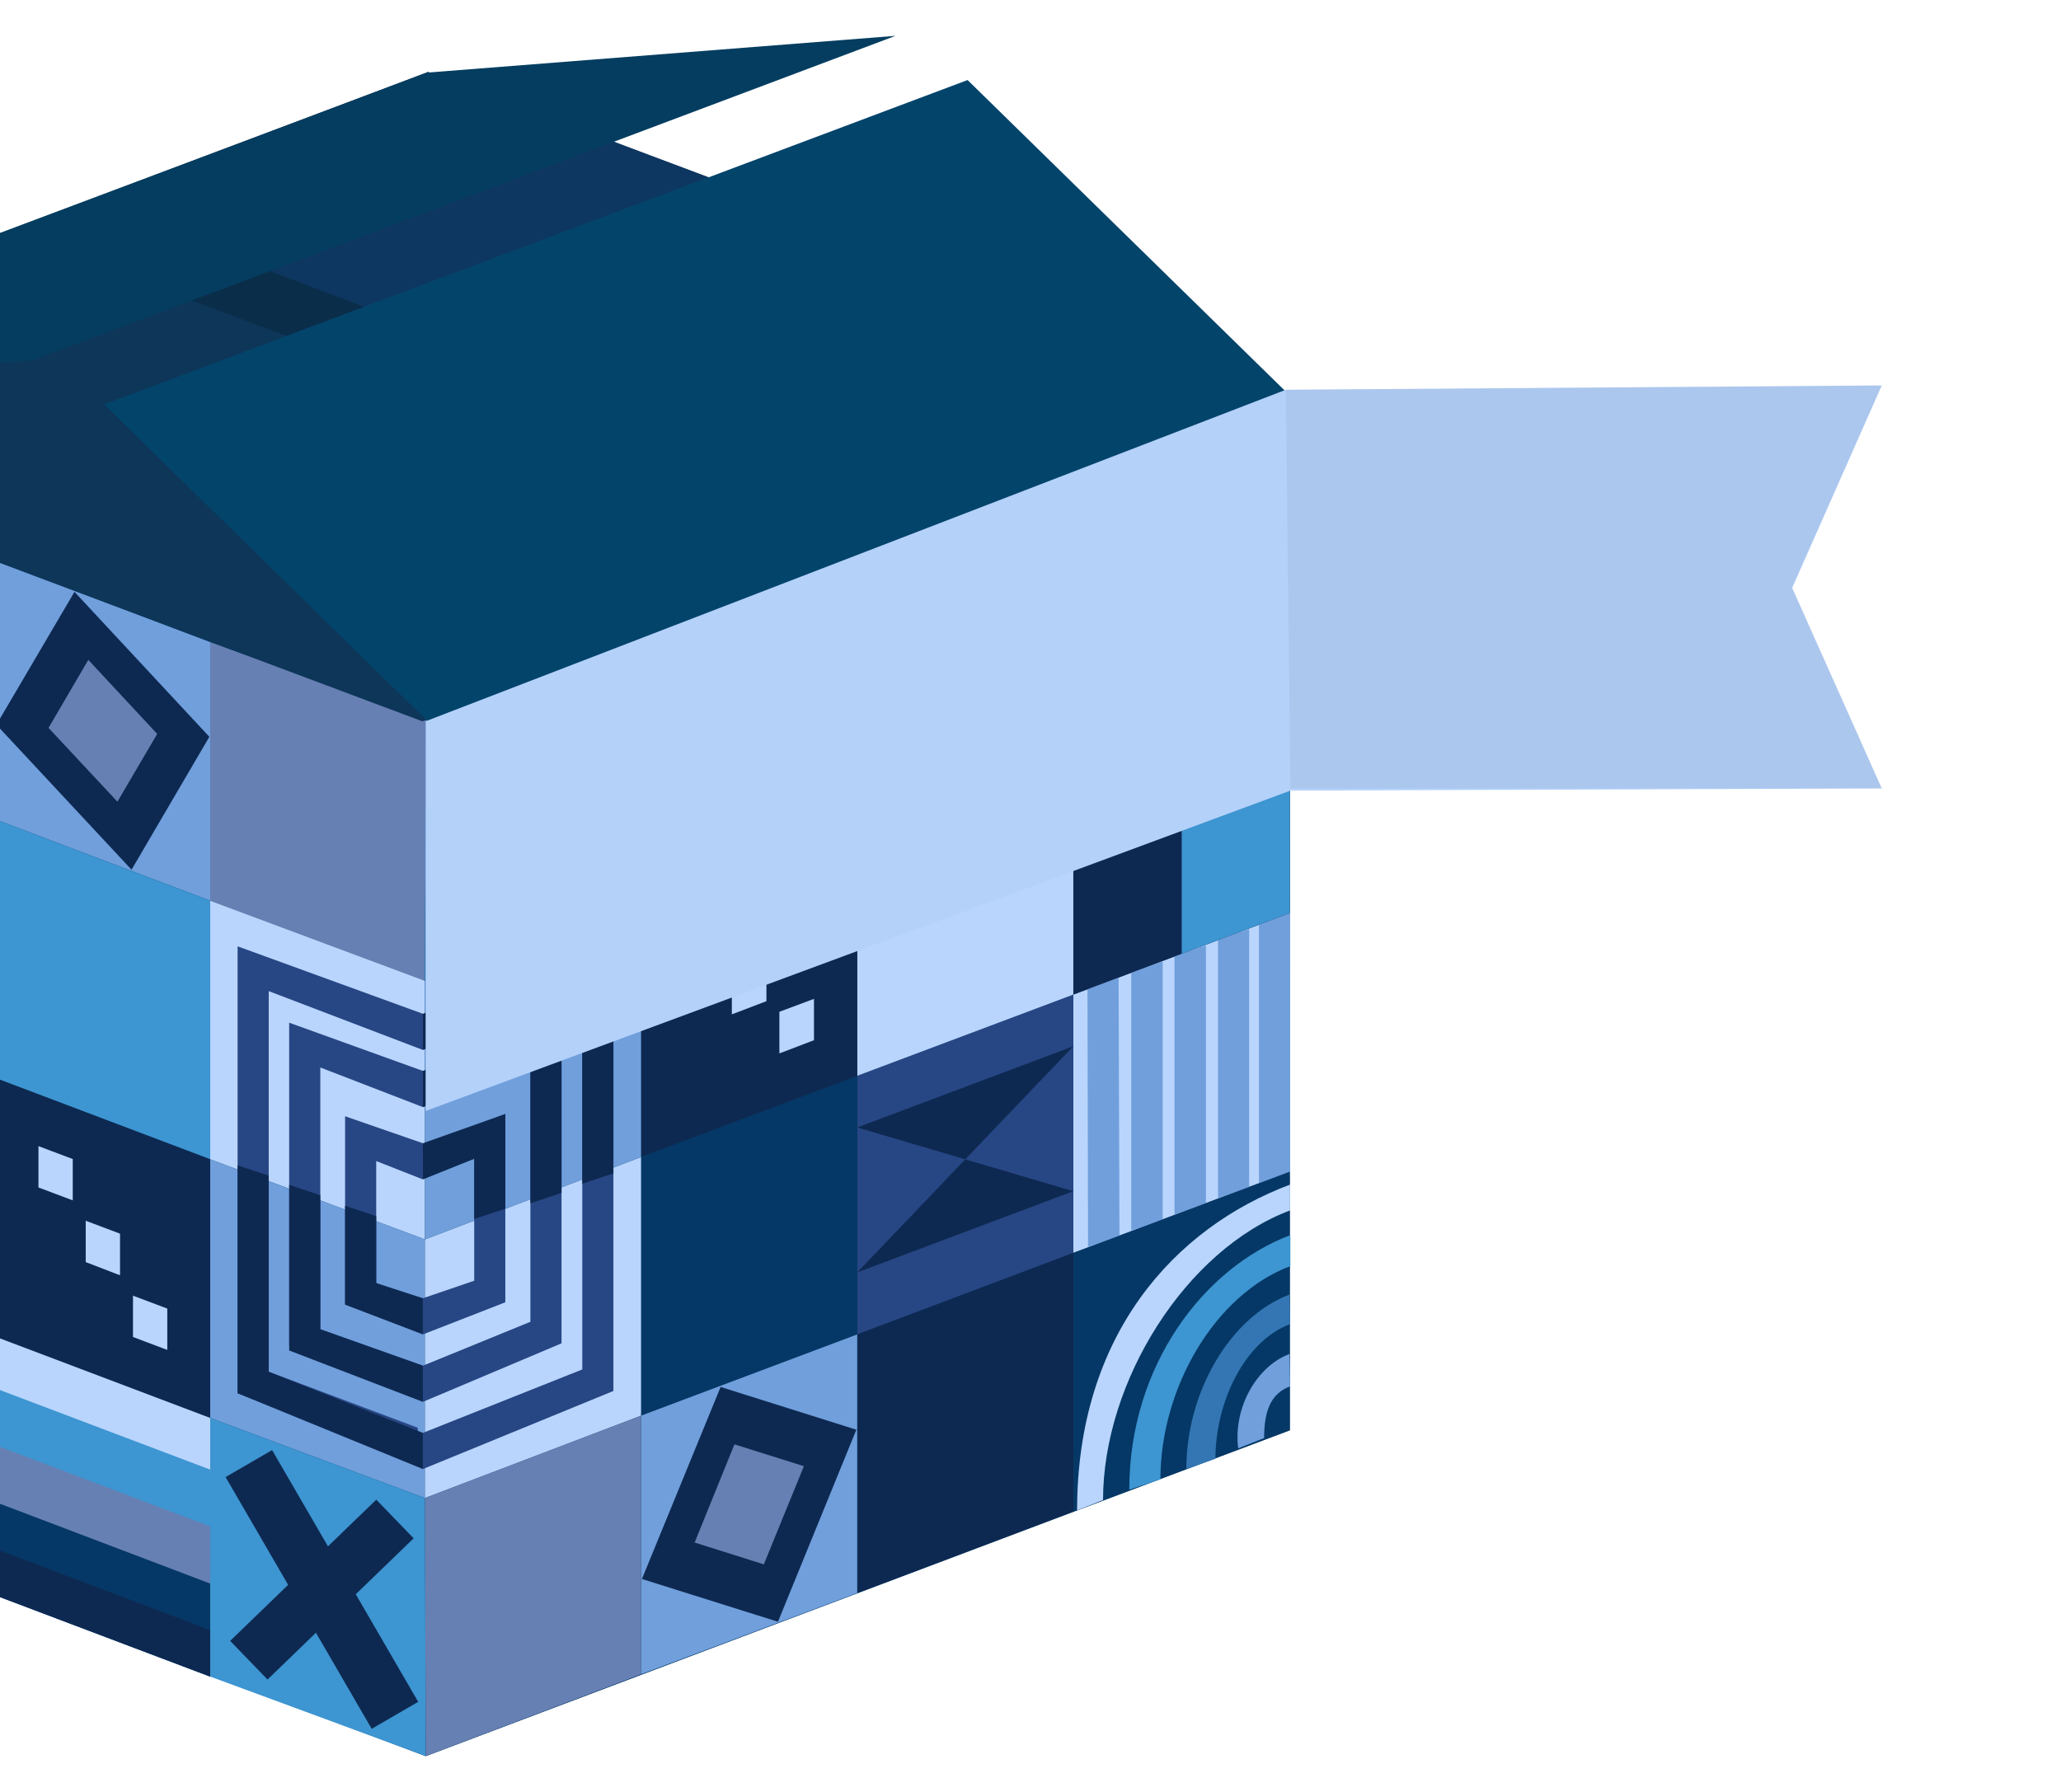
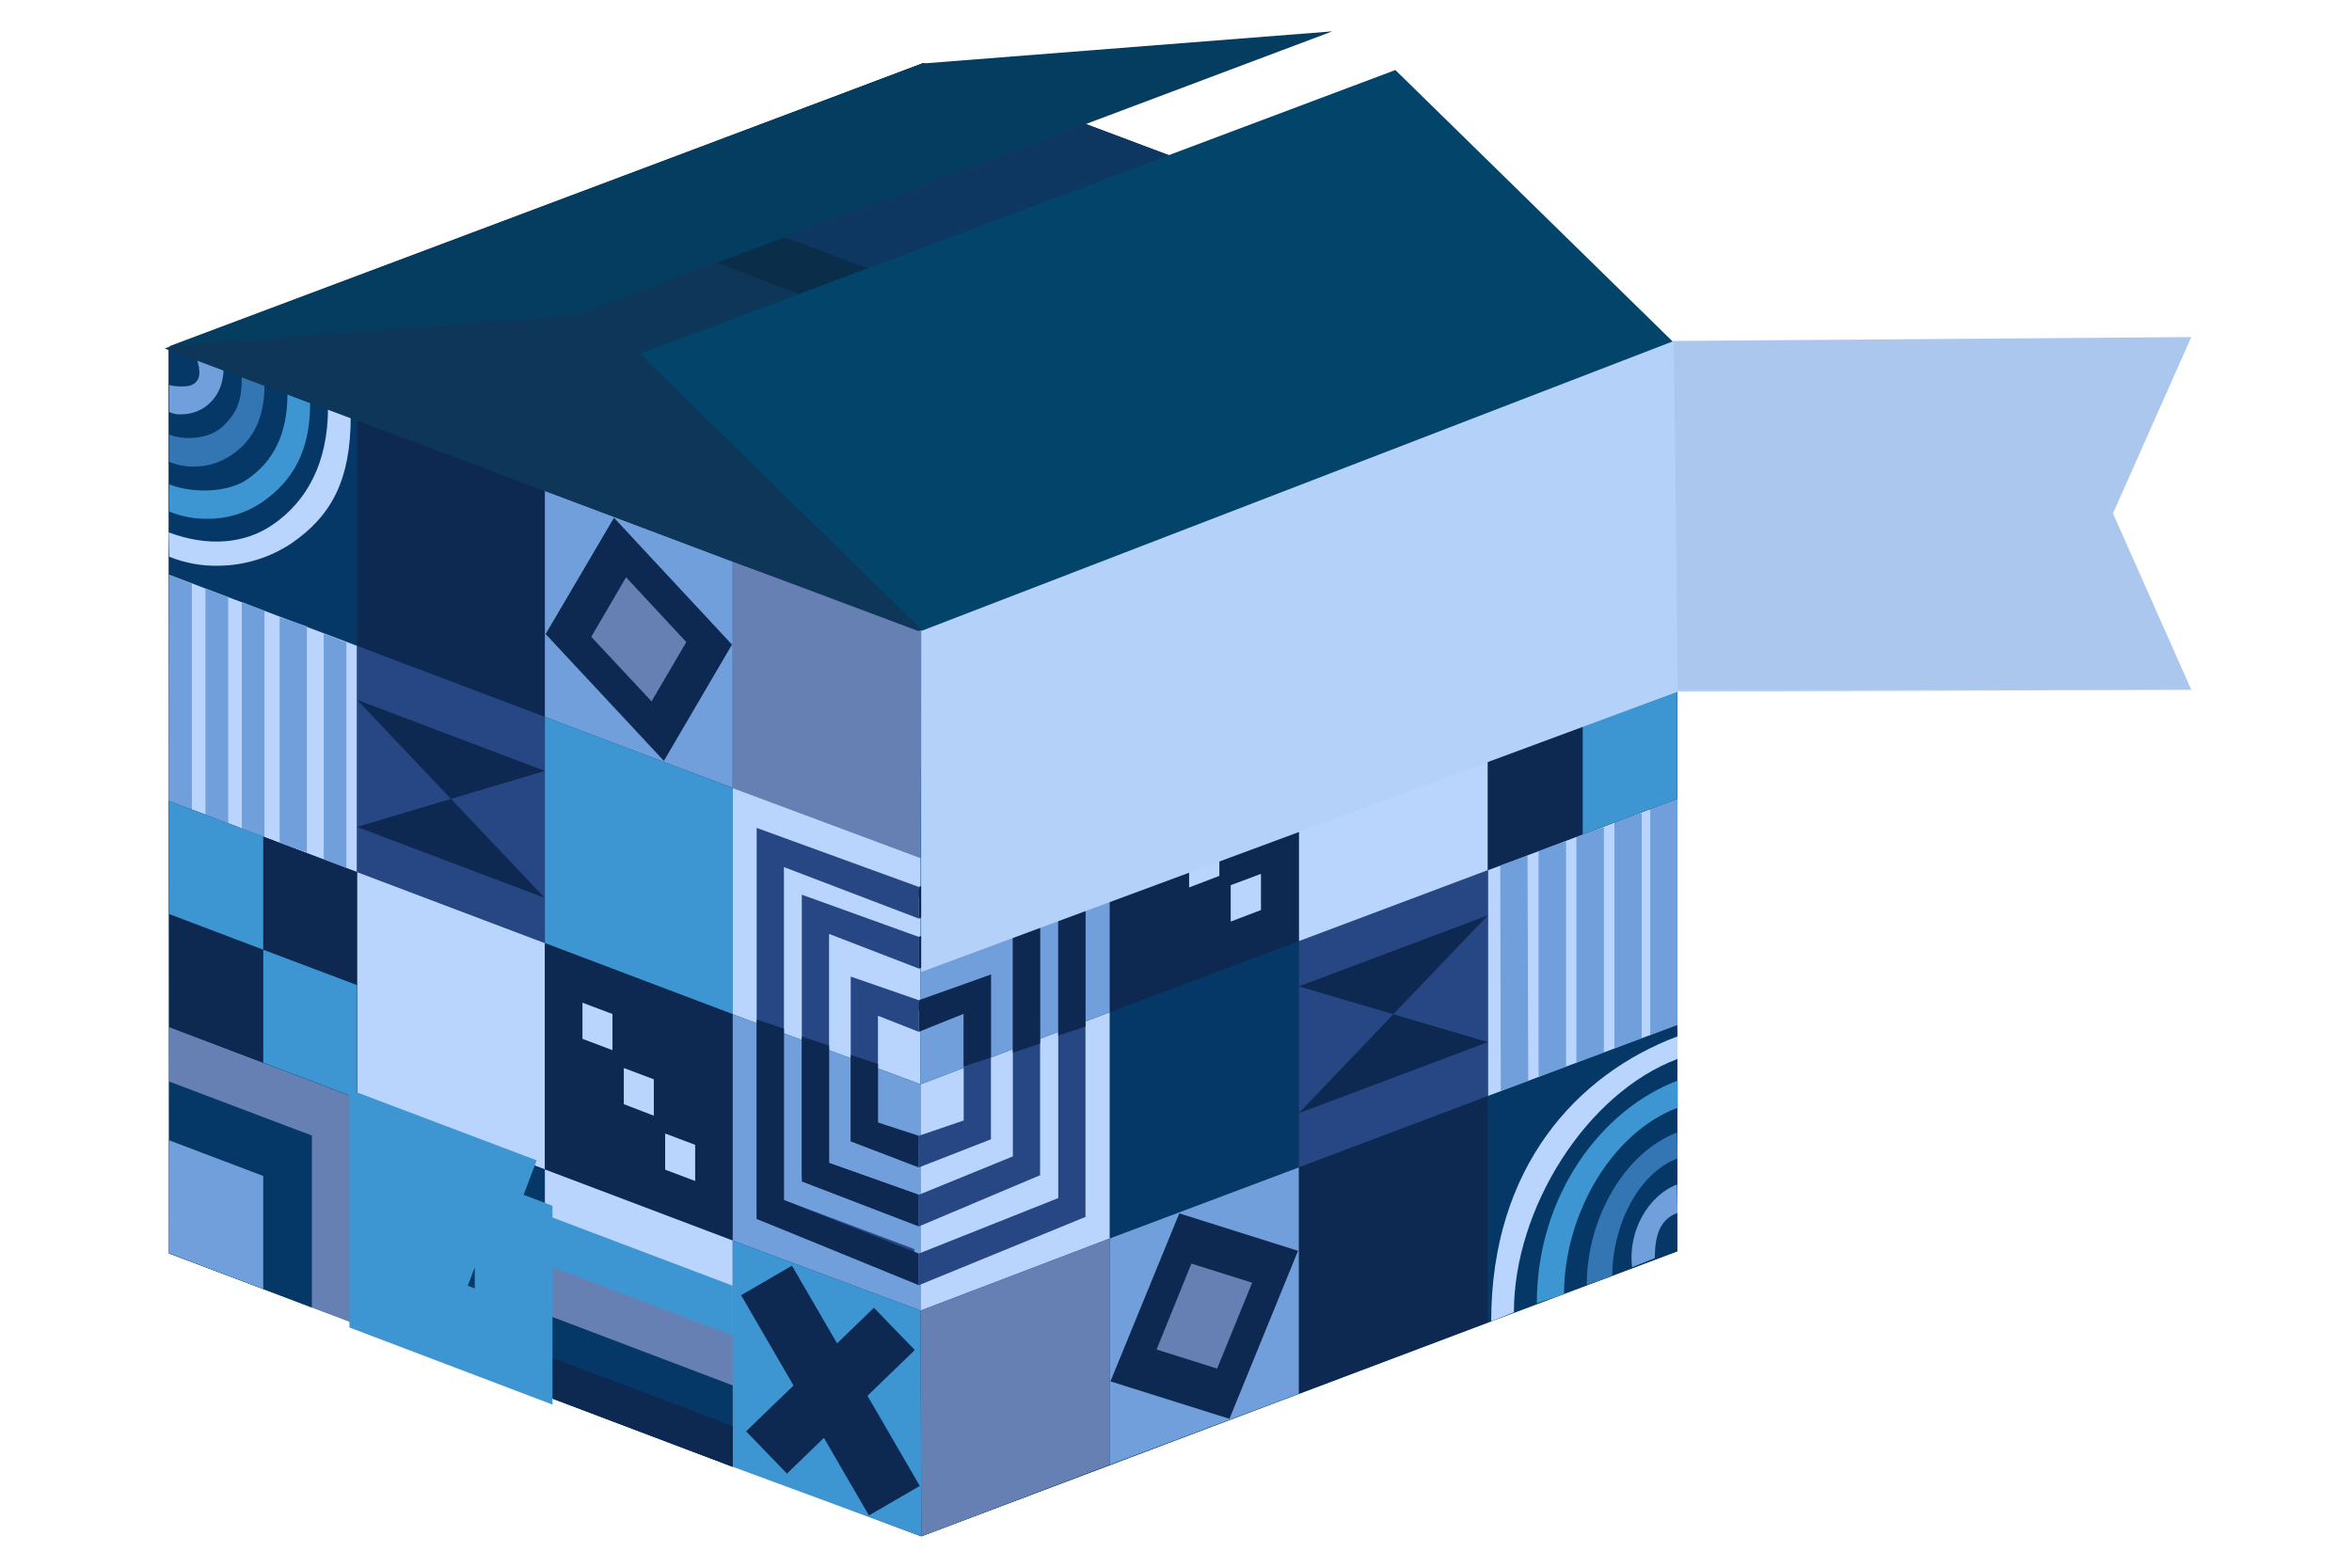
- <svg xmlns="http://www.w3.org/2000/svg" width="230" height="200" fill="none">
-   <path d="M47.517 196l-95.937-36.074-.032-115.655 96.001 36.106L47.517 196z" fill="#053866" />
-   <path d="M143.71 159.637l-96.033-36.234.096-115.366 96.13 36.106-.193 115.494z" fill="#102E5B" />
-   <path d="M47.517 196l96.387-36.49V44.143L47.549 80.377 47.517 196z" fill="#054270" />
-   <path d="M-48.42 159.926l96.13-36.779.065-115.11-96.227 36.234.032 115.655z" fill="#0A2D49" />
-   <path d="M47.517 196l-95.937-36.106-.032-115.623 96.001 36.106L47.517 196z" fill="#053866" />
-   <path d="M23.46 100.529L-.502 91.462V62.596l23.96 9.067v28.866z" fill="#709FDC" />
-   <path d="M47.42 109.467l-23.961-8.939V71.663l24.089 8.714-.129 29.09z" fill="#6780B3" />
-   <path d="M23.46 129.394l-23.961-9.066V91.462l23.96 9.067v28.865z" fill="#3D95D1" />
-   <path d="M47.42 138.333l-23.961-8.939v-28.865l23.96 8.938v28.866z" fill="#B9D5FD" />
-   <path d="M23.46 158.26l-23.961-9.066v-28.866l23.96 9.066v28.866z" fill="#0E2951" />
-   <path d="M47.42 167.198l-23.961-8.938v-28.866l23.96 8.939v28.865z" fill="#709FDC" />
-   <path d="M23.46 187.126l-23.961-9.067v-28.866l23.96 9.067v28.866z" fill="#B9D5FD" />
-   <path d="M47.516 196l-24.057-8.874V158.26l23.96 8.938.097 28.802z" fill="#3D95D1" />
-   <path d="M46.808 163.162l-20.293-7.657v-49.883l20.68 7.529v4.037l-17.207-6.568v42.482l16.627 6.247.193 3.813z" fill="#274684" />
-   <path d="M47.194 163.963l-20.68-8.458v-25.438l3.474 1.153v21.882l17.206 6.824v4.037z" fill="#0E2951" />
-   <path d="M46.81 155.665l-14.538-5.51v-36.01l14.923 5.382v4.037l-11.45-4.422v29.218l11.45 4.069-.386 3.236z" fill="#274684" />
-   <path d="M46.808 148.745l-8.297-3.14v-21.017l8.683 3.012v4.037l-5.21-2.051v13.616l5.21 2.275-.386 3.268z" fill="#274684" />
-   <path d="M47.194 148.937l-8.683-3.332v-11.02l3.473 1.153v7.465l5.21 1.698v4.036z" fill="#0E2951" />
-   <path d="M47.195 156.466l-14.922-5.735v-18.485l3.473 1.153v14.962l11.45 4.068v4.037zM23.364 82.235L14.68 97.07-.403 80.889l8.715-14.833 15.052 16.18z" fill="#0E2951" />
-   <path d="M17.542 81.915l-4.438 7.56-7.687-8.233 4.438-7.593 7.687 8.266z" fill="#6780B3" />
-   <path d="M23.46 187.126l-23.961-9.067V154.96l23.96 9.067v23.099z" fill="#3D95D1" />
-   <path d="M23.46 187.126l-23.961-9.067v-16.755l23.96 9.066v16.756z" fill="#6780B3" />
-   <path d="M23.46 187.126l-23.961-9.067v-10.412l23.96 9.099v10.38z" fill="#053866" />
-   <path d="M23.46 187.126l-23.961-9.067v-5.19l23.96 9.067v5.19z" fill="#0E2951" />
-   <path d="M27.77 185.299l16.305-15.762m0 21.914L27.77 163.354" stroke="#0E2951" stroke-width="6" stroke-miterlimit="10" />
-   <path d="M8.12 133.976l-3.828-1.442v-4.613l3.827 1.441v4.614zm5.274 8.361l-3.828-1.473v-4.614l3.828 1.442v4.645zm5.274 8.33l-3.827-1.442v-4.613l3.827 1.441v4.614z" fill="#B9D5FD" />
-   <path d="M47.549 80.377l96.355-36.234.032 115.495L47.516 196l.033-115.623z" fill="#053866" />
-   <path d="M119.782 111.005l24.153-9.099v28.866l-24.153 9.066v-28.833z" fill="#B9D5FD" />
-   <path d="M95.661 120.071l24.121-9.066v28.834l-24.12 9.098v-28.866z" fill="#274684" />
-   <path d="M71.541 129.138l24.121-9.066v28.865l-24.121 9.067v-28.866z" fill="#053866" />
-   <path d="M47.419 138.333l24.121-9.195v28.866l-24.121 9.195v-28.866zm48.242-47.127l24.121-9.067v28.866l-24.12 9.066V91.206z" fill="#B9D5FD" />
-   <path d="M71.541 100.272l24.121-9.066v28.865l-24.121 9.067v-28.866z" fill="#0E2951" />
-   <path d="M47.419 109.467l24.121-9.195v28.866l-24.121 9.195v-28.866z" fill="#709FDC" />
-   <path d="M95.661 148.937l24.121-9.099v28.866l-24.12 9.099v-28.866z" fill="#0E2951" />
-   <path d="M71.541 158.004l24.121-9.067v28.866l-24.121 9.066v-28.865z" fill="#709FDC" />
-   <path d="M47.419 167.198l24.121-9.194v28.865L47.515 196l-.096-28.802zm72.363-113.924l24.121-9.131.032 28.898-24.153 9.098V53.274z" fill="#6780B3" />
-   <path d="M95.661 62.34l24.121-9.066v28.865l-24.12 9.067V62.34z" fill="#053866" />
-   <path d="M71.541 71.406l24.121-9.066v28.866l-24.121 9.066V71.406z" fill="#B9D5FD" />
-   <path d="M47.548 80.377l23.992-8.97v28.865l-24.121 9.195.129-29.09z" fill="#3D95D1" />
-   <path d="M47.194 163.963v-4.037l17.786-7.08v-42.482l-16.95 6.376-1.221-3.236 21.644-8.138v49.883l-21.259 8.714z" fill="#274684" />
-   <path d="M68.453 130.964l-3.474 1.154v-21.754l-17.785 6.824v-4.037l21.259-7.785v25.598z" fill="#0E2951" />
-   <path d="M47.194 156.466v-4.037l11.996-4.902v-28.641l-11.996 4.677v-4.036l15.47-4.486v34.889l-15.47 6.536z" fill="#274684" />
-   <path d="M47.194 148.937v-4.036l5.725-1.955V129.33l-4.888 1.859-1.222-3.236 9.584-3.62v21.016l-9.199 3.588z" fill="#274684" />
-   <path d="M56.392 134.905l-3.473 1.153v-6.728l-5.725 2.307V127.6l9.198-3.267v10.572z" fill="#0E2951" />
-   <path d="M62.664 133.143l-3.474 1.153v-15.41l-11.996 4.678v-4.037l15.47-5.639v19.255z" fill="#0E2951" />
-   <path d="M131.875 48.724l12.028-4.581.033 14.48-12.061 4.518V48.724z" fill="#FF8098" />
-   <path d="M71.637 176.233l8.78-21.433 15.148 4.773-8.748 21.433-15.18-4.773z" fill="#0E2951" />
-   <path d="M77.522 172.164l4.439-10.957 7.75 2.435-4.47 10.957-7.719-2.435z" fill="#6780B3" />
-   <path d="M71.541 71.406l24.121-9.066v23.099l-24.121 9.067v-23.1z" fill="#3D95D1" />
-   <path d="M71.541 71.406l24.121-9.066v16.755l-24.121 9.067V71.406z" fill="#6780B3" />
-   <path d="M71.541 71.406l24.121-9.066v10.38l-24.121 9.1V71.406z" fill="#053866" />
-   <path d="M71.541 71.406l24.121-9.066v5.19l-24.121 9.099v-5.223zm48.241 61.544l-24.12 9.067 24.12-25.245-24.12 9.066" fill="#0E2951" />
-   <path d="M143.969 131.06l-3.474 1.154v-29.443l3.474-1.153v29.442zm-4.568 1.506l-3.473 1.153v-28.865l3.473-1.154v28.866zm-14.473 5.446l-3.505 1.154-.065-28.898 3.474-1.153.096 28.897zm4.825-1.826l-3.506 1.154v-28.866l3.506-1.153v28.865zm4.824-1.794l-3.506 1.154V106.68l3.506-1.154v28.866z" fill="#709FDC" />
-   <path d="M119.782 82.14l24.153-9.1v28.866l-24.153 9.099V82.139z" fill="#0E2951" />
-   <path d="M119.782 139.838l24.153-9.066v28.865l-24.153 9.067v-28.866z" fill="#053866" />
-   <path d="M119.782 82.14l12.093-4.55v14.417l-12.093 4.549V82.139z" fill="#3D95D1" />
-   <path d="M123.095 167.423l-2.895 1.153c0-19.639 10.903-31.525 23.767-36.363v2.884c-11.61 4.357-20.872 19.062-20.872 32.326z" fill="#B9D5FD" />
-   <path d="M129.496 165.116l-3.474 1.153c0-13.84 8.298-24.764 17.979-28.417v3.46c-8.459 3.172-14.505 13.648-14.505 23.804z" fill="#3D95D1" />
-   <path d="M135.638 162.809l-3.248 1.154c0-8.65 4.92-16.98 11.513-19.479l.065 3.3c-5.146 1.954-8.33 8.778-8.33 15.025z" fill="#3376B3" />
-   <path d="M141.073 160.502l-2.894 1.154c-.579-4.614 2.123-9.195 5.725-10.54l.064 3.62c-2.283.833-2.895 2.979-2.895 5.766z" fill="#709FDC" />
-   <path d="M105.374 70.061l4.728-1.794v5.479l-8.298 3.14v-9.58l11.868-4.485v13.712l-15.438 5.83v-17.94l19.008-7.145v22.747L98.234 87.2" stroke="#3D95D1" stroke-width="5" stroke-miterlimit="10" />
-   <path d="M67.198 76.5l-16.402 28.13m0-21.946l16.402 15.762" stroke="#0E2951" stroke-width="6" stroke-miterlimit="10" />
-   <path d="M86.978 112.927l3.859-1.442v4.614l-3.86 1.474v-4.646zm-5.308-4.325l3.86-1.474v4.614l-3.86 1.473v-4.613zm-5.306-4.357l3.86-1.474v4.646l-3.86 1.441v-4.613z" fill="#B9D5FD" />
-   <path d="M125.604 51.095l18.299-6.952.032 21.978-18.331 6.888V51.095z" fill="#053866" />
-   <path d="M130.525 49.205l13.379-5.062.033 16.05-13.412 5.063V49.205z" fill="#709FDC" />
-   <path d="M131.875 92.007l12.061-4.518v14.417l-12.061 4.549V92.007z" fill="#3D95D1" />
-   <path d="M104.57 58.335l39.333-14.192-96.13-36.106-38.24 14.48 95.037 35.818z" fill="#0D3760" />
-   <path d="M96.852 61.892L47.13 80.505-49 44.463.786 25.785l96.066 36.106z" fill="#0D3659" />
-   <path d="M99.94 4L47.71 8.1l-96.13 36.075 52.1-3.973L99.94 4z" fill="#043D60" />
-   <path d="M143.968 44.175L107.979 8.934 11.624 45.136l36.15 35.401 96.194-36.362z" fill="#03446B" />
-   <path d="M47.5 124V80.5l96-37 66.5-.477-10 22.609L210 88l-66 .242L47.5 124z" fill="#B4D1FA" />
-   <path d="M210 43l-66.5.5.5 44.5h66l-10-22.5L210 43z" fill="#000" fill-opacity=".05" />
+ <svg xmlns="http://www.w3.org/2000/svg" width="240" height="160" fill="none">
+   <path d="M94.014 156.8l-76.75-28.859-.026-92.524L94.04 64.302l-.026 92.498z" fill="#053866" />
+   <path d="M170.97 127.71L94.143 98.723l.077-92.294 76.904 28.885-.154 92.396z" fill="#102E5B" />
+   <path d="M94.014 156.8l77.11-29.192V35.314L94.039 64.302l-.025 92.498z" fill="#054270" />
+   <path d="M17.264 127.941l76.904-29.423.052-92.089-76.982 28.988.026 92.524z" fill="#0A2D49" />
+   <path d="M94.014 156.8l-76.75-28.885-.026-92.498L94.04 64.302l-.026 92.498z" fill="#053866" />
+   <path d="M36.432 65.916l-19.168-7.253-.026-23.246 19.194 7.407v23.092z" fill="#053866" />
+   <path d="M22.359 57.74a12.73 12.73 0 01-5.095-.922l-.051-2.486c3.936 1.486 7.719 1.204 10.6-.77 3.474-2.383 5.66-6.279 5.66-11.994l2.316.922c0 6.46-1.93 10.124-6.02 12.944a13.674 13.674 0 01-7.41 2.306z" fill="#B9D5FD" />
+   <path d="M55.6 73.17l-19.168-7.254V42.824L55.6 50.077V73.17z" fill="#0E2951" />
+   <path d="M74.768 80.423L55.6 73.17V50.077l19.168 7.253v23.093z" fill="#709FDC" />
+   <path d="M93.936 87.573l-19.168-7.15V57.33l19.27 6.972-.102 23.271z" fill="#6780B3" />
+   <path d="M36.432 89.009l-19.168-7.253V58.663l19.168 7.253V89.01z" fill="#B9D5FD" />
+   <path d="M55.6 96.262L36.432 89.01V65.916L55.6 73.17v23.092z" fill="#274684" />
+   <path d="M74.768 103.516L55.6 96.262V73.17l19.168 7.253v23.093z" fill="#3D95D1" />
+   <path d="M93.936 110.666l-19.168-7.151V80.423l19.168 7.15v23.093zM55.6 119.355l-19.168-7.253V89.009L55.6 96.262v23.093z" fill="#B9D5FD" />
+   <path d="M74.768 126.608L55.6 119.355V96.262l19.168 7.254v23.092z" fill="#0E2951" />
+   <path d="M93.936 133.759l-19.168-7.151v-23.093l19.168 7.151v23.093z" fill="#709FDC" />
+   <path d="M36.432 135.194l-19.168-7.279v-23.092l19.168 7.278v23.093z" fill="#6780B3" />
+   <path d="M55.6 142.447l-19.168-7.253v-23.093l19.168 7.254v23.092z" fill="#053866" />
+   <path d="M74.768 149.7L55.6 142.447v-23.092l19.168 7.253V149.7z" fill="#B9D5FD" />
+   <path d="M94.013 156.8l-19.245-7.099v-23.093l19.168 7.151.077 23.041zM21.174 52.948a9.879 9.879 0 01-3.91-.744v-2.768c2.753 1.051 6.149.692 7.847-.435 2.83-1.871 4.22-4.767 4.22-8.791l2.315.922c0 4.947-1.775 7.971-4.94 10.15a9.804 9.804 0 01-5.532 1.666z" fill="#3D95D1" />
+   <path d="M19.81 47.617a6.155 6.155 0 01-2.546-.487v-2.77c1.646.616 4.168.462 5.557-.922 1.467-1.461 1.853-2.64 1.853-5.075l2.315.923c0 3.383-1.158 5.664-3.37 7.15a6.627 6.627 0 01-3.808 1.18z" fill="#3376B3" />
+   <path d="M18.524 42.286a2.501 2.501 0 01-1.26-.231v-2.768c.411.154 1.775.256 2.315 0 .927-.461.927-1.384.463-2.768l2.78.922c0 1.923-.695 3.255-1.982 4.153a4.24 4.24 0 01-2.316.692z" fill="#709FDC" />
+   <path d="M93.448 130.529l-16.235-6.125V84.498l16.544 6.023v3.23l-13.765-5.255v33.985l13.301 4.998.155 3.05z" fill="#274684" />
+   <path d="M93.757 131.17l-16.544-6.766v-20.35l2.779.922v17.505l13.765 5.46v3.229z" fill="#0E2951" />
+   <path d="M93.448 124.532l-11.63-4.408V91.316l11.939 4.305v3.23l-9.16-3.537v23.374l9.16 3.255-.31 2.589z" fill="#274684" />
+   <path d="M93.447 118.996l-6.638-2.512V99.671l6.947 2.409v3.229l-4.169-1.64v10.893l4.168 1.819-.308 2.615z" fill="#274684" />
+   <path d="M93.755 119.15l-6.946-2.666v-8.816l2.778.922v5.972l4.168 1.358v3.23z" fill="#0E2951" />
+   <path d="M93.757 125.173l-11.939-4.588v-14.788l2.78.922v11.969l9.159 3.255v3.23z" fill="#0E2951" />
+   <path d="M31.826 133.451l-14.562-5.536v-17.531l14.562 5.511v17.556z" fill="#053866" />
+   <path d="M26.86 131.555l-9.596-3.64v-11.533l9.597 3.639v11.534z" fill="#709FDC" />
+   <path d="M74.692 65.788l-6.947 11.867-12.067-12.943 6.972-11.867 12.042 12.943z" fill="#0E2951" />
+   <path d="M70.034 65.532l-3.55 6.049-6.15-6.587 3.55-6.075 6.15 6.613z" fill="#6780B3" />
+   <path d="M74.768 149.7L55.6 142.447v-18.479l19.168 7.253V149.7z" fill="#3D95D1" />
+   <path d="M74.768 149.701L55.6 142.447v-13.404l19.168 7.253v13.405z" fill="#6780B3" />
+   <path d="M74.768 149.701L55.6 142.447v-8.329l19.168 7.279v8.304z" fill="#053866" />
+   <path d="M74.768 149.701L55.6 142.447v-4.152l19.168 7.254v4.152zM36.432 71.427L55.6 78.68l-19.168 5.715L55.6 91.65 36.432 71.427z" fill="#0E2951" />
+   <path d="M19.58 82.678l-2.316-.922V58.663l2.315.923v23.092zm3.704 1.385l-2.315-.923V60.047l2.315.923v23.093zm12.066 4.613l-2.315-.923V64.661l2.316.922v23.093zm-4.038-1.692l-2.779-.922V62.995l2.779.922v23.067zm-4.322-1.538l-2.316-.922V61.43l2.315.923v23.092z" fill="#709FDC" />
+   <path d="M36.432 112.101l-19.168-7.278V81.756l19.168 7.253V112.1z" fill="#0E2951" />
+   <path d="M36.432 112.101l-9.57-3.639V96.928l9.57 3.614v11.559zM26.86 96.928l-9.596-3.639V81.756l9.597 3.613v11.56z" fill="#3D95D1" />
+   <path d="M47.985 130.555l-3.937-1.487v-4.562l6.896 2.615v7.996l-9.855-3.742v-11.431l12.788 4.844v14.942l-15.72-5.971v-18.941l15.72 5.946" stroke="#3D95D1" stroke-width="5" stroke-miterlimit="10" />
+   <path d="M78.217 148.24l13.044-12.61m0 17.531l-13.044-22.478" stroke="#0E2951" stroke-width="6" stroke-miterlimit="10" />
+   <path d="M62.495 107.181l-3.061-1.154v-3.69l3.061 1.153v3.691zm4.221 6.689l-3.062-1.179V109l3.062 1.154v3.716zm4.219 6.663l-3.062-1.153v-3.691l3.062 1.154v3.69z" fill="#B9D5FD" />
+   <path d="M94.04 64.302l77.084-28.988.025 92.396-77.135 29.09.025-92.498z" fill="#053866" />
+   <path d="M151.826 88.804l19.323-7.28v23.093l-19.323 7.254V88.804z" fill="#B9D5FD" />
+   <path d="M132.529 96.057l19.297-7.253v23.067l-19.297 7.279V96.057z" fill="#274684" />
+   <path d="M113.232 103.31l19.297-7.253v23.093l-19.297 7.253V103.31z" fill="#053866" />
+   <path d="M93.936 110.666l19.296-7.355v23.092l-19.296 7.356v-23.093zm38.593-37.701l19.297-7.254v23.093l-19.297 7.253V72.965z" fill="#B9D5FD" />
+   <path d="M113.232 80.218l19.297-7.254v23.093l-19.297 7.253V80.218z" fill="#0E2951" />
+   <path d="M93.936 87.574l19.296-7.356v23.092l-19.296 7.356V87.574z" fill="#709FDC" />
+   <path d="M132.529 119.15l19.297-7.279v23.092l-19.297 7.279V119.15z" fill="#0E2951" />
+   <path d="M113.232 126.403l19.297-7.253v23.092l-19.297 7.253v-23.092z" fill="#709FDC" />
+   <path d="M93.936 133.759l19.296-7.356v23.092l-19.22 7.305-.076-23.041zm57.89-91.14l19.297-7.305.026 23.118-19.323 7.28V42.618z" fill="#6780B3" />
+   <path d="M132.529 49.872l19.297-7.253V65.71l-19.297 7.254V49.872z" fill="#053866" />
+   <path d="M113.232 57.125l19.297-7.253v23.093l-19.297 7.253V57.125z" fill="#B9D5FD" />
+   <path d="M94.038 64.302l19.194-7.177v23.093l-19.296 7.356.102-23.272z" fill="#3D95D1" />
+   <path d="M93.756 131.17v-3.229l14.228-5.664V88.291l-13.559 5.1-.978-2.588 17.316-6.51V124.2l-17.007 6.971z" fill="#274684" />
+   <path d="M110.763 104.771l-2.779.923V88.291l-14.228 5.46v-3.23l17.007-6.228v20.478z" fill="#0E2951" />
+   <path d="M93.756 125.173v-3.23l9.597-3.921V95.109l-9.597 3.742v-3.23l12.376-3.588v27.911l-12.376 5.229z" fill="#274684" />
+   <path d="M93.756 119.15v-3.23l4.58-1.563v-10.893l-3.911 1.487-.978-2.589 7.668-2.896v16.813l-7.359 2.871z" fill="#274684" />
+   <path d="M101.114 107.924l-2.778.923v-5.383l-4.58 1.846v-3.23l7.358-2.614v8.458z" fill="#0E2951" />
+   <path d="M106.132 106.514l-2.779.923V95.109l-9.597 3.742v-3.23l12.376-4.51v15.403z" fill="#0E2951" />
+   <path d="M161.5 38.98l9.623-3.666.025 11.585-9.648 3.614V38.979z" fill="#FF8098" />
+   <path d="M113.311 140.986l7.024-17.146 12.118 3.819-6.998 17.146-12.144-3.819z" fill="#0E2951" />
+   <path d="M118.02 137.731l3.55-8.765 6.201 1.948-3.576 8.765-6.175-1.948z" fill="#6780B3" />
+   <path d="M113.232 57.125l19.297-7.253v18.48l-19.297 7.252V57.125z" fill="#3D95D1" />
+   <path d="M113.232 57.125l19.297-7.253v13.404l-19.297 7.254V57.125z" fill="#6780B3" />
+   <path d="M113.232 57.125l19.297-7.253v8.304l-19.297 7.279v-8.33z" fill="#053866" />
+   <path d="M113.232 57.125l19.297-7.253v4.152l-19.297 7.279v-4.178zm38.594 49.235l-19.297 7.254 19.297-20.197-19.297 7.253" fill="#0E2951" />
+   <path d="M171.175 104.848l-2.779.923V82.217l2.779-.923v23.554zm-3.654 1.205l-2.779.922V83.883l2.779-.923v23.093zm-11.577 4.357l-2.805.923-.051-23.119 2.779-.922.077 23.118zm3.859-1.461l-2.805.923V86.779l2.805-.922v23.092zm3.859-1.435l-2.805.922V85.344l2.805-.923v23.093z" fill="#709FDC" />
+   <path d="M151.826 65.711l19.323-7.279v23.093l-19.323 7.279V65.71z" fill="#0E2951" />
+   <path d="M151.826 111.871l19.323-7.254v23.093l-19.323 7.253v-23.092z" fill="#053866" />
+   <path d="M151.826 65.711l9.674-3.64v11.534l-9.674 3.64V65.71z" fill="#3D95D1" />
+   <path d="M154.478 133.938l-2.316.923c0-15.711 8.722-25.22 19.014-29.09v2.307c-9.288 3.485-16.698 15.249-16.698 25.86z" fill="#B9D5FD" />
+   <path d="M159.597 132.093l-2.779.923c0-11.073 6.638-19.812 14.383-22.734v2.768c-6.767 2.537-11.604 10.918-11.604 19.043z" fill="#3D95D1" />
+   <path d="M164.511 130.247l-2.599.923c0-6.92 3.937-13.584 9.211-15.583l.052 2.64c-4.117 1.563-6.664 7.023-6.664 12.02z" fill="#3376B3" />
+   <path d="M168.859 128.402l-2.316.923c-.463-3.691 1.698-7.356 4.58-8.433l.051 2.897c-1.826.666-2.315 2.383-2.315 4.613z" fill="#709FDC" />
+   <path d="M140.3 56.049l3.782-1.435v4.383l-6.638 2.511v-7.663l9.494-3.588v10.97l-12.35 4.664V51.538l15.206-5.715V64.02l-15.206 5.741" stroke="#3D95D1" stroke-width="5" stroke-miterlimit="10" />
+   <path d="M109.76 61.2L96.639 83.704m0-17.557l13.121 12.61" stroke="#0E2951" stroke-width="6" stroke-miterlimit="10" />
+   <path d="M125.582 90.342l3.088-1.154v3.691l-3.088 1.179v-3.716zm-4.244-3.46l3.087-1.18v3.691l-3.087 1.18v-3.691zm-4.246-3.486l3.087-1.179v3.716l-3.087 1.154v-3.691z" fill="#B9D5FD" />
+   <path d="M156.484 40.876l14.64-5.562.026 17.583-14.666 5.51v-17.53z" fill="#053866" />
+   <path d="M160.42 39.364l10.703-4.05.026 12.84-10.729 4.05v-12.84z" fill="#709FDC" />
+   <path d="M161.5 73.605l9.648-3.614v11.534l-9.648 3.64v-11.56z" fill="#3D95D1" />
+   <path d="M139.656 46.668l31.467-11.354L94.219 6.43 63.627 18.014l76.029 28.654z" fill="#0D3760" />
+   <path d="M133.482 49.513L93.705 64.404 16.8 35.571l39.828-14.943 76.853 28.885z" fill="#0D3659" />
+   <path d="M135.952 3.2L94.168 6.48 17.264 35.34l41.68-3.178L135.953 3.2z" fill="#043D60" />
+   <path d="M171.176 35.34L142.385 7.147 65.301 36.109l28.92 28.32 76.955-29.09z" fill="#03446B" />
+   <path d="M94 99.2V64.4l76.8-29.6 52.8-.4-8 18 8 18-52.4.193L94 99.2z" fill="#B4D1FA" />
+   <path d="M223.601 34.4l-52.8.4.397 35.6h52.403l-7.94-18 7.94-18z" fill="#000" fill-opacity=".05" />
</svg>
